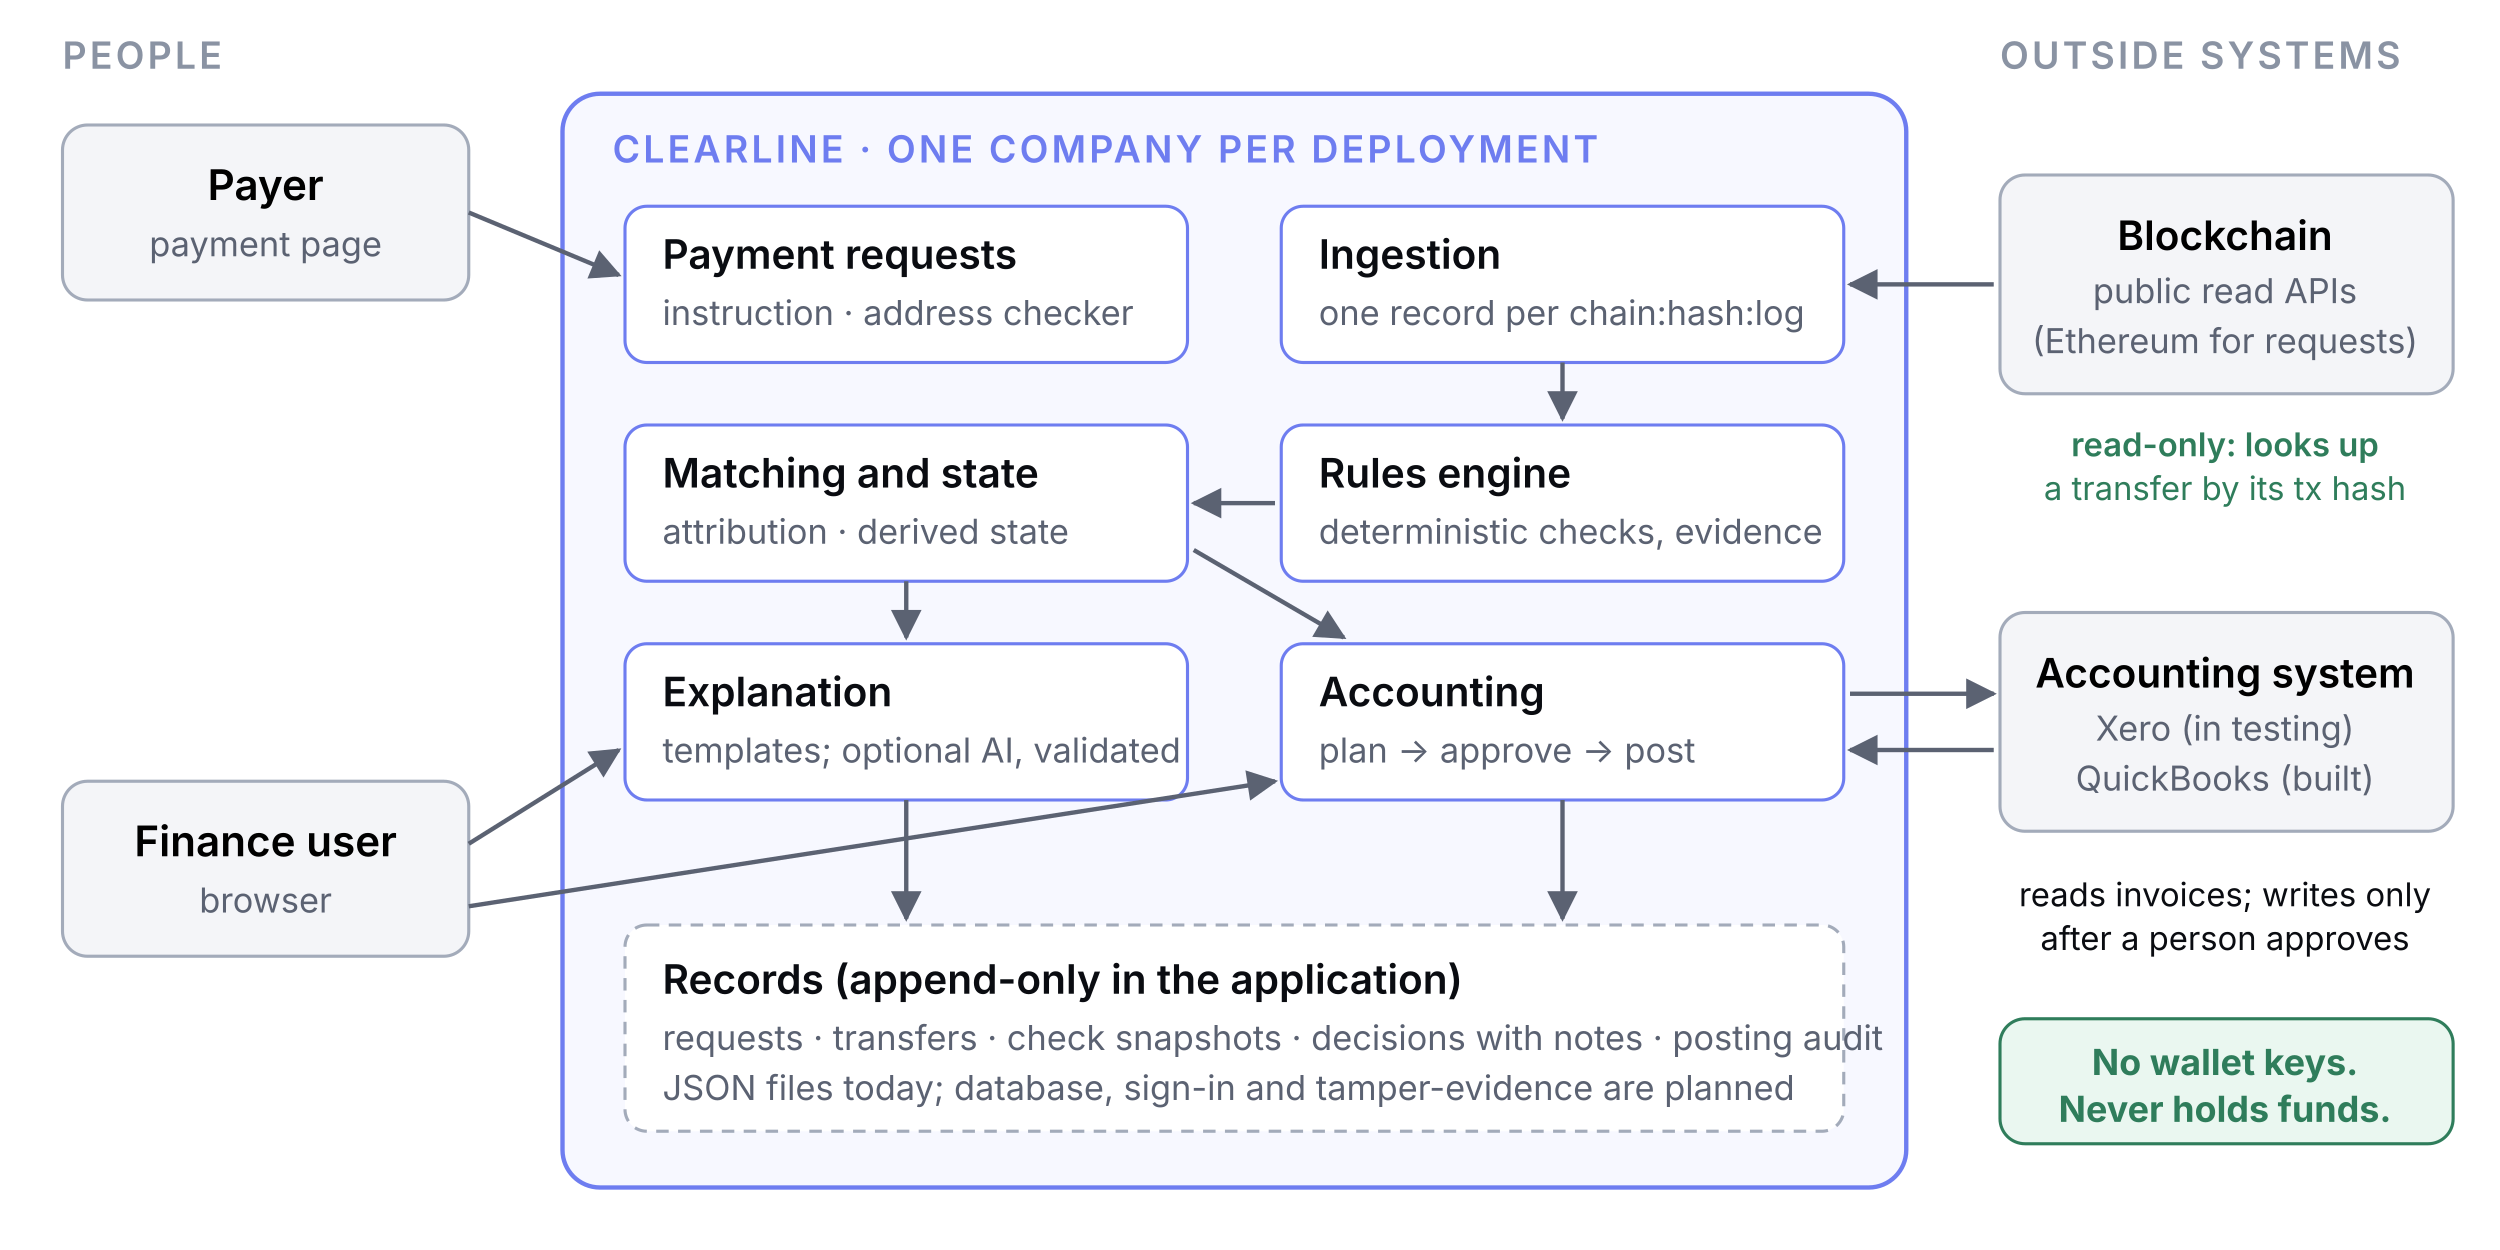
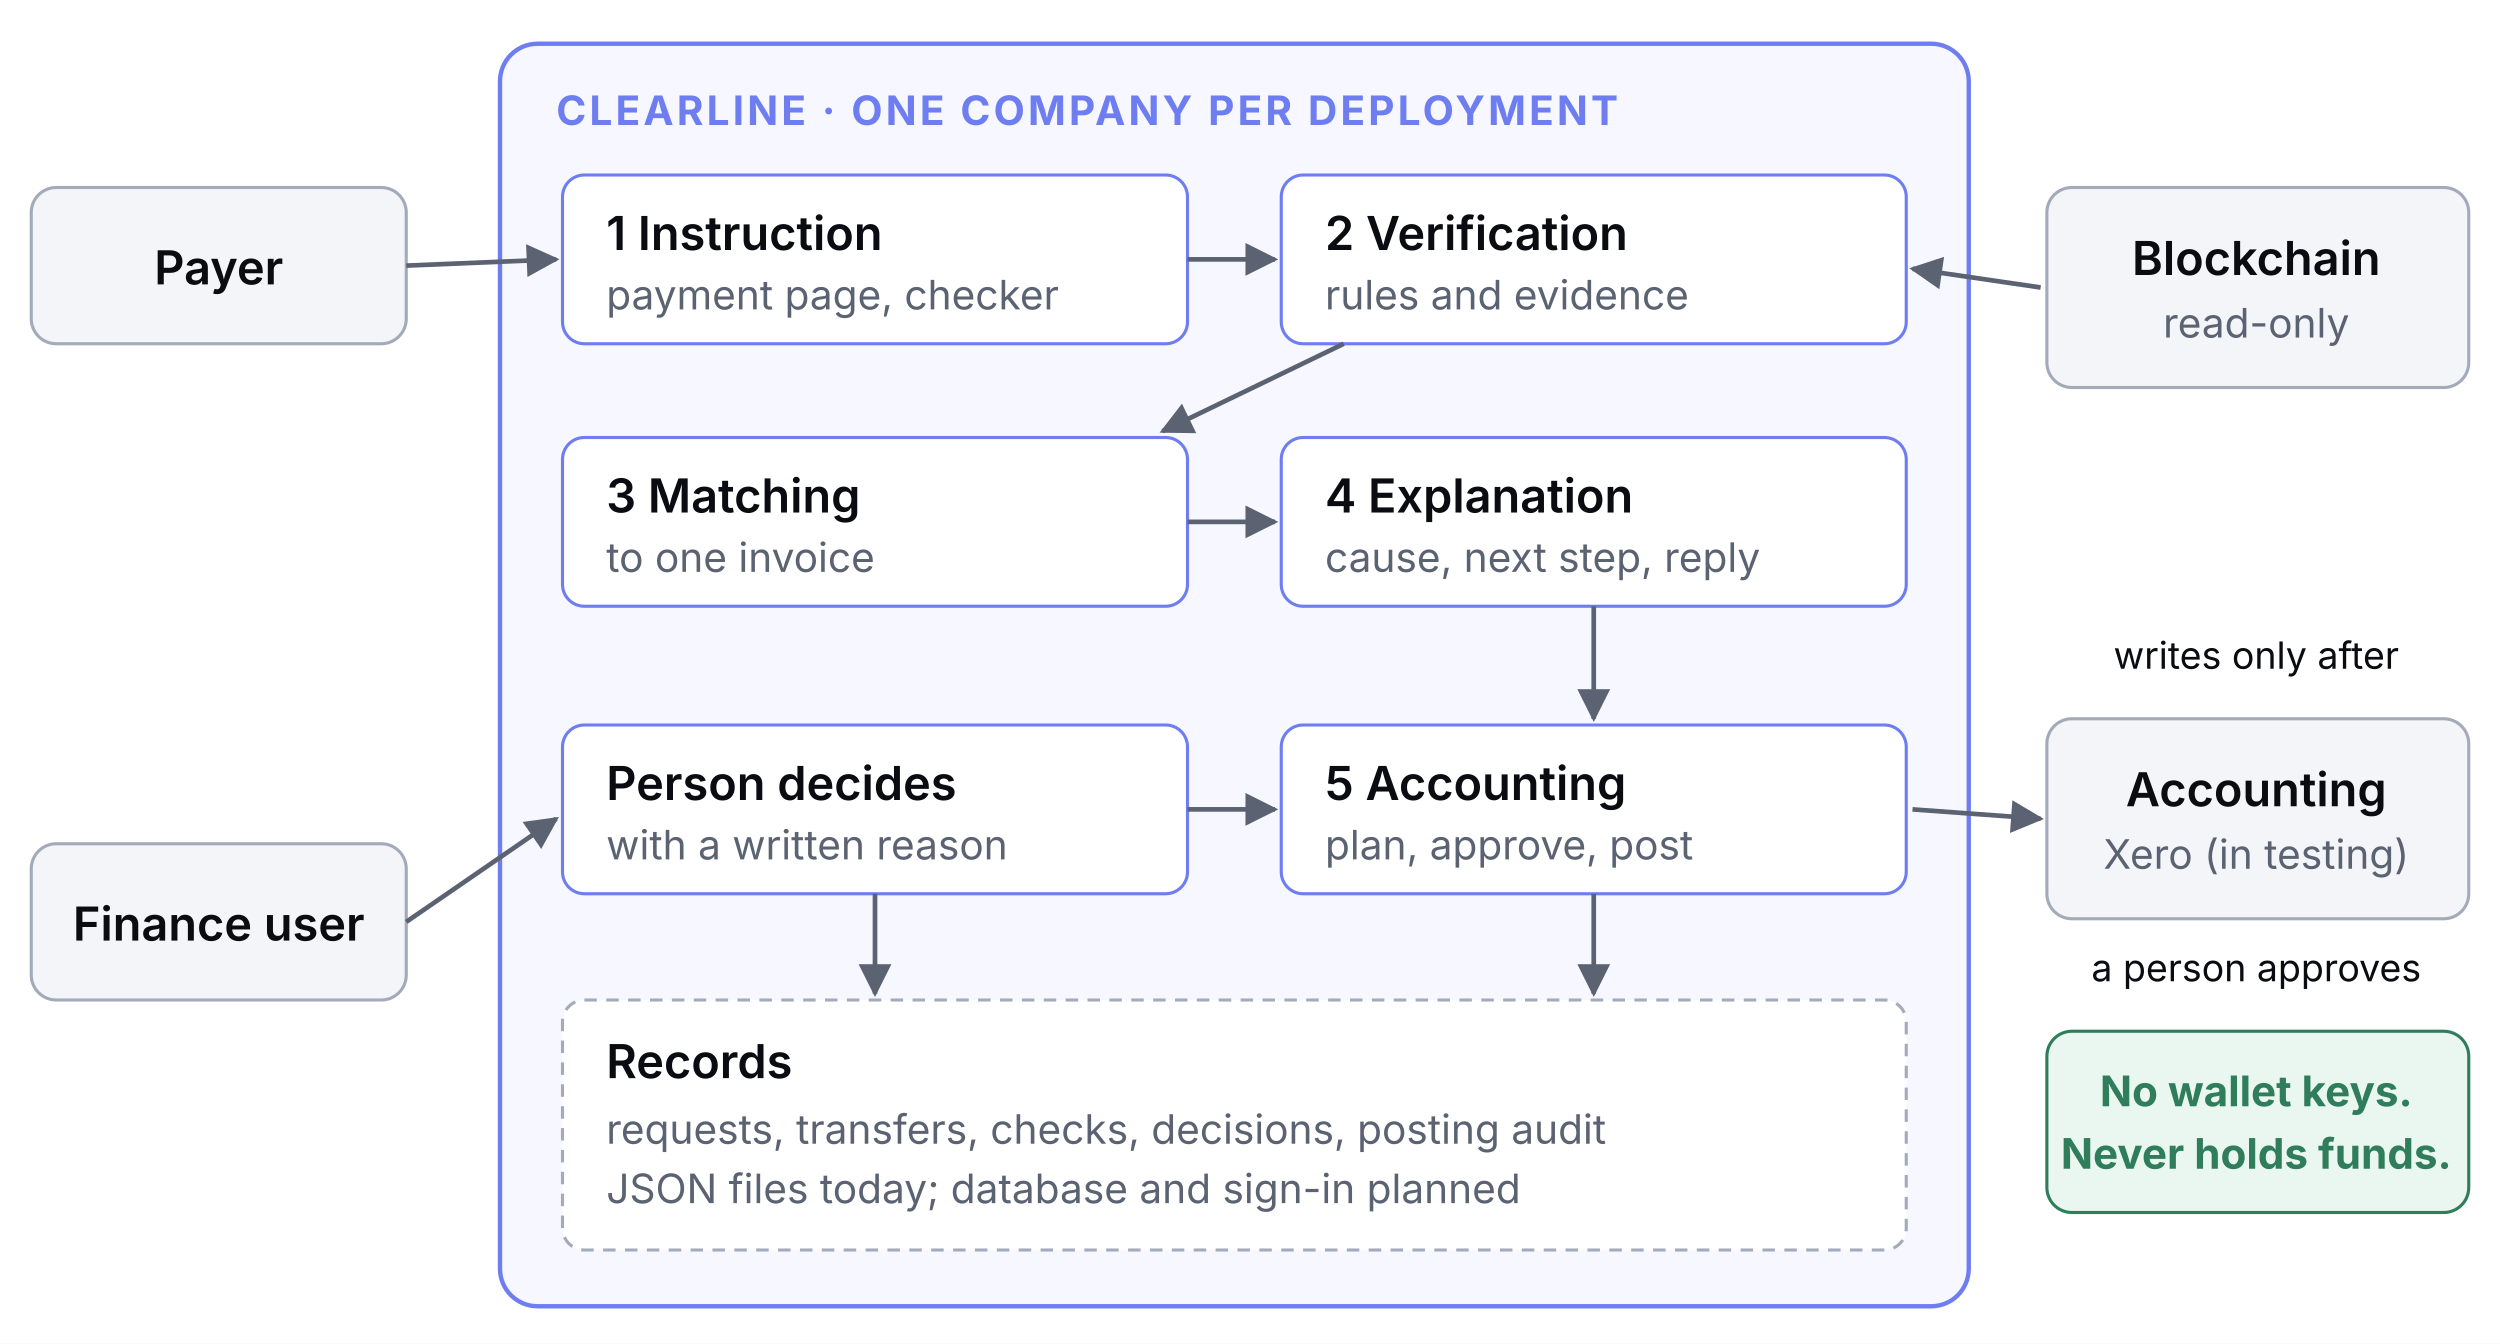
- <svg xmlns="http://www.w3.org/2000/svg" width="800" height="400" viewBox="0 0 800 400" font-family="Inter, sans-serif">
+ <svg xmlns="http://www.w3.org/2000/svg" width="800" height="430" viewBox="0 0 800 430" font-family="Inter, sans-serif">
  <defs>
    <marker id="a" viewBox="0 0 10 10" refX="9" refY="5" markerWidth="7" markerHeight="7" orient="auto">
      <path d="M0,0 L10,5 L0,10 z" fill="#5b6272" />
    </marker>
  </defs>
-   <rect width="800" height="400" fill="#ffffff" />
-   <text x="20" y="22" font-size="12" font-weight="600" fill="#8a93a3" letter-spacing="1">PEOPLE</text>
-   <rect x="20" y="40" width="130" height="56" rx="8" fill="#f4f5f8" stroke="#a3abba" />
-   <text x="85" y="64" font-size="13.5" font-weight="600" text-anchor="middle">Payer</text>
-   <text x="85" y="82" font-size="11" text-anchor="middle" fill="#5b6272">payment page</text>
-   <rect x="20" y="250" width="130" height="56" rx="8" fill="#f4f5f8" stroke="#a3abba" />
-   <text x="85" y="274" font-size="13.5" font-weight="600" text-anchor="middle">Finance user</text>
-   <text x="85" y="292" font-size="11" text-anchor="middle" fill="#5b6272">browser</text>
-   <rect x="180" y="30" width="430" height="350" rx="12" fill="#f7f8ff" stroke="#6e7df0" stroke-width="1.4" />
-   <text x="196" y="52" font-size="12" font-weight="600" fill="#6e7df0" letter-spacing="1">CLEARLINE · ONE COMPANY PER DEPLOYMENT</text>
-   <g font-size="11" fill="#5b6272">
-     <rect x="200" y="66" width="180" height="50" rx="7" fill="#fff" stroke="#6e7df0" />
-     <text x="212" y="86" font-size="13" font-weight="600" fill="#0a0c11">Payment requests</text>
-     <text x="212" y="104">instruction · address checker</text>
-     <rect x="410" y="66" width="180" height="50" rx="7" fill="#fff" stroke="#6e7df0" />
-     <text x="422" y="86" font-size="13" font-weight="600" fill="#0a0c11">Ingestion</text>
-     <text x="422" y="104">one record per chain:hash:log</text>
-     <rect x="410" y="136" width="180" height="50" rx="7" fill="#fff" stroke="#6e7df0" />
-     <text x="422" y="156" font-size="13" font-weight="600" fill="#0a0c11">Rules engine</text>
-     <text x="422" y="174">deterministic checks, evidence</text>
-     <rect x="200" y="136" width="180" height="50" rx="7" fill="#fff" stroke="#6e7df0" />
-     <text x="212" y="156" font-size="13" font-weight="600" fill="#0a0c11">Matching and state</text>
-     <text x="212" y="174">attribution · derived state</text>
-     <rect x="200" y="206" width="180" height="50" rx="7" fill="#fff" stroke="#6e7df0" />
-     <text x="212" y="226" font-size="13" font-weight="600" fill="#0a0c11">Explanation</text>
-     <text x="212" y="244">templates; optional AI, validated</text>
-     <rect x="410" y="206" width="180" height="50" rx="7" fill="#fff" stroke="#6e7df0" />
-     <text x="422" y="226" font-size="13" font-weight="600" fill="#0a0c11">Accounting</text>
-     <text x="422" y="244">plan → approve → post</text>
-     <rect x="200" y="296" width="390" height="66" rx="7" fill="#ffffff" stroke="#a3abba" stroke-dasharray="4 3" />
-     <text x="212" y="318" font-size="13" font-weight="600" fill="#0a0c11">Records (append-only in the application)</text>
-     <text x="212" y="336">requests · transfers · check snapshots · decisions with notes · posting audit</text>
-     <text x="212" y="352">JSON files today; database, sign-in and tamper-evidence are planned</text>
+   <rect width="800" height="430" fill="#ffffff" />
+   <g font-size="15" font-weight="600" text-anchor="middle" fill="#0a0c11">
+     <rect x="10" y="60" width="120" height="50" rx="8" fill="#f4f5f8" stroke="#a3abba" />
+     <text x="70" y="91">Payer</text>
+     <rect x="10" y="270" width="120" height="50" rx="8" fill="#f4f5f8" stroke="#a3abba" />
+     <text x="70" y="301">Finance user</text>
+     <rect x="655" y="60" width="135" height="64" rx="8" fill="#f4f5f8" stroke="#a3abba" />
+     <text x="722" y="88">Blockchain</text>
+     <text x="722" y="108" font-size="13" font-weight="400" fill="#5b6272">read-only</text>
+     <rect x="655" y="230" width="135" height="64" rx="8" fill="#f4f5f8" stroke="#a3abba" />
+     <text x="722" y="258">Accounting</text>
+     <text x="722" y="278" font-size="13" font-weight="400" fill="#5b6272">Xero (in testing)</text>
  </g>
-   <g stroke="#5b6272" stroke-width="1.4" fill="none" marker-end="url(#a)">
-     <line x1="150" y1="68" x2="198" y2="88" />
-     <line x1="500" y1="116" x2="500" y2="134" />
-     <line x1="408" y1="161" x2="382" y2="161" />
-     <line x1="290" y1="186" x2="290" y2="204" />
-     <line x1="382" y1="176" x2="430" y2="204" />
-     <line x1="150" y1="270" x2="198" y2="240" />
-     <line x1="150" y1="290" x2="408" y2="250" />
-     <line x1="290" y1="256" x2="290" y2="294" />
-     <line x1="500" y1="256" x2="500" y2="294" />
+   <rect x="160" y="14" width="470" height="404" rx="12" fill="#f7f8ff" stroke="#6e7df0" stroke-width="1.4" />
+   <text x="178" y="40" font-size="13" font-weight="700" fill="#6e7df0" letter-spacing="1">CLEARLINE · ONE COMPANY PER DEPLOYMENT</text>
+   <g font-size="15" font-weight="600" fill="#0a0c11">
+     <rect x="180" y="56" width="200" height="54" rx="7" fill="#fff" stroke="#6e7df0" />
+     <text x="194" y="80">1 Instruction</text>
+     <text x="194" y="99" font-size="13" font-weight="400" fill="#5b6272">payment page, checker</text>
+     <rect x="410" y="56" width="200" height="54" rx="7" fill="#fff" stroke="#6e7df0" />
+     <text x="424" y="80">2 Verification</text>
+     <text x="424" y="99" font-size="13" font-weight="400" fill="#5b6272">rules and evidence</text>
+     <rect x="180" y="140" width="200" height="54" rx="7" fill="#fff" stroke="#6e7df0" />
+     <text x="194" y="164">3 Matching</text>
+     <text x="194" y="183" font-size="13" font-weight="400" fill="#5b6272">to one invoice</text>
+     <rect x="410" y="140" width="200" height="54" rx="7" fill="#fff" stroke="#6e7df0" />
+     <text x="424" y="164">4 Explanation</text>
+     <text x="424" y="183" font-size="13" font-weight="400" fill="#5b6272">cause, next step, reply</text>
+     <rect x="410" y="232" width="200" height="54" rx="7" fill="#fff" stroke="#6e7df0" />
+     <text x="424" y="256">5 Accounting</text>
+     <text x="424" y="275" font-size="13" font-weight="400" fill="#5b6272">plan, approve, post</text>
+     <rect x="180" y="232" width="200" height="54" rx="7" fill="#fff" stroke="#6e7df0" />
+     <text x="194" y="256">Person decides</text>
+     <text x="194" y="275" font-size="13" font-weight="400" fill="#5b6272">with a written reason</text>
+     <rect x="180" y="320" width="430" height="80" rx="7" fill="#fff" stroke="#a3abba" stroke-dasharray="4 3" />
+     <text x="194" y="345">Records</text>
+     <text x="194" y="366" font-size="13" font-weight="400" fill="#5b6272">requests, transfers, checks, decisions, posting audit</text>
+     <text x="194" y="385" font-size="13" font-weight="400" fill="#5b6272">JSON files today; database and sign-in planned</text>
  </g>
-   <text x="640" y="22" font-size="12" font-weight="600" fill="#8a93a3" letter-spacing="1">OUTSIDE SYSTEMS</text>
-   <rect x="640" y="56" width="145" height="70" rx="8" fill="#f4f5f8" stroke="#a3abba" />
-   <text x="712" y="80" font-size="13" font-weight="600" text-anchor="middle">Blockchain</text>
-   <text x="712" y="97" font-size="11" text-anchor="middle" fill="#5b6272">public read APIs</text>
-   <text x="712" y="113" font-size="11" text-anchor="middle" fill="#5b6272">(Ethereum for requests)</text>
-   <rect x="640" y="196" width="145" height="70" rx="8" fill="#f4f5f8" stroke="#a3abba" />
-   <text x="712" y="220" font-size="13" font-weight="600" text-anchor="middle">Accounting system</text>
-   <text x="712" y="237" font-size="11" text-anchor="middle" fill="#5b6272">Xero (in testing)</text>
-   <text x="712" y="253" font-size="11" text-anchor="middle" fill="#5b6272">QuickBooks (built)</text>
-   <g stroke="#5b6272" stroke-width="1.4" fill="none" marker-end="url(#a)">
-     <line x1="638" y1="91" x2="592" y2="91" />
-     <line x1="592" y1="222" x2="638" y2="222" />
-     <line x1="638" y1="240" x2="592" y2="240" />
+   <g stroke="#5b6272" stroke-width="1.5" fill="none" marker-end="url(#a)">
+     <line x1="130" y1="85" x2="178" y2="83" />
+     <line x1="653" y1="92" x2="612" y2="86" />
+     <line x1="380" y1="83" x2="408" y2="83" />
+     <line x1="430" y1="110" x2="372" y2="138" />
+     <line x1="380" y1="167" x2="408" y2="167" />
+     <line x1="510" y1="194" x2="510" y2="230" />
+     <line x1="130" y1="295" x2="178" y2="262" />
+     <line x1="380" y1="259" x2="408" y2="259" />
+     <line x1="612" y1="259" x2="653" y2="262" />
+     <line x1="280" y1="286" x2="280" y2="318" />
+     <line x1="510" y1="286" x2="510" y2="318" />
  </g>
-   <text x="712" y="146" font-size="10.5" text-anchor="middle" fill="#2f7d5b" font-weight="600">read-only: looks up</text>
-   <text x="712" y="160" font-size="10.5" text-anchor="middle" fill="#2f7d5b">a transfer by its tx hash</text>
-   <text x="712" y="290" font-size="10.5" text-anchor="middle" fill="#0a0c11">reads invoices; writes only</text>
-   <text x="712" y="304" font-size="10.5" text-anchor="middle" fill="#0a0c11">after a person approves</text>
-   <rect x="640" y="326" width="145" height="40" rx="8" fill="#eaf7f0" stroke="#2f7d5b" />
-   <text x="712" y="344" font-size="11.5" font-weight="700" text-anchor="middle" fill="#2f7d5b">No wallet keys.</text>
-   <text x="712" y="359" font-size="11.5" font-weight="700" text-anchor="middle" fill="#2f7d5b">Never holds funds.</text>
+   <rect x="655" y="330" width="135" height="58" rx="8" fill="#eaf7f0" stroke="#2f7d5b" />
+   <text x="722" y="354" font-size="13.5" font-weight="700" text-anchor="middle" fill="#2f7d5b">No wallet keys.</text>
+   <text x="722" y="374" font-size="13.5" font-weight="700" text-anchor="middle" fill="#2f7d5b">Never holds funds.</text>
+   <text x="722" y="214" font-size="12" text-anchor="middle" fill="#0a0c11">writes only after</text>
+   <text x="722" y="314" font-size="12" text-anchor="middle" fill="#0a0c11">a person approves</text>
</svg>
